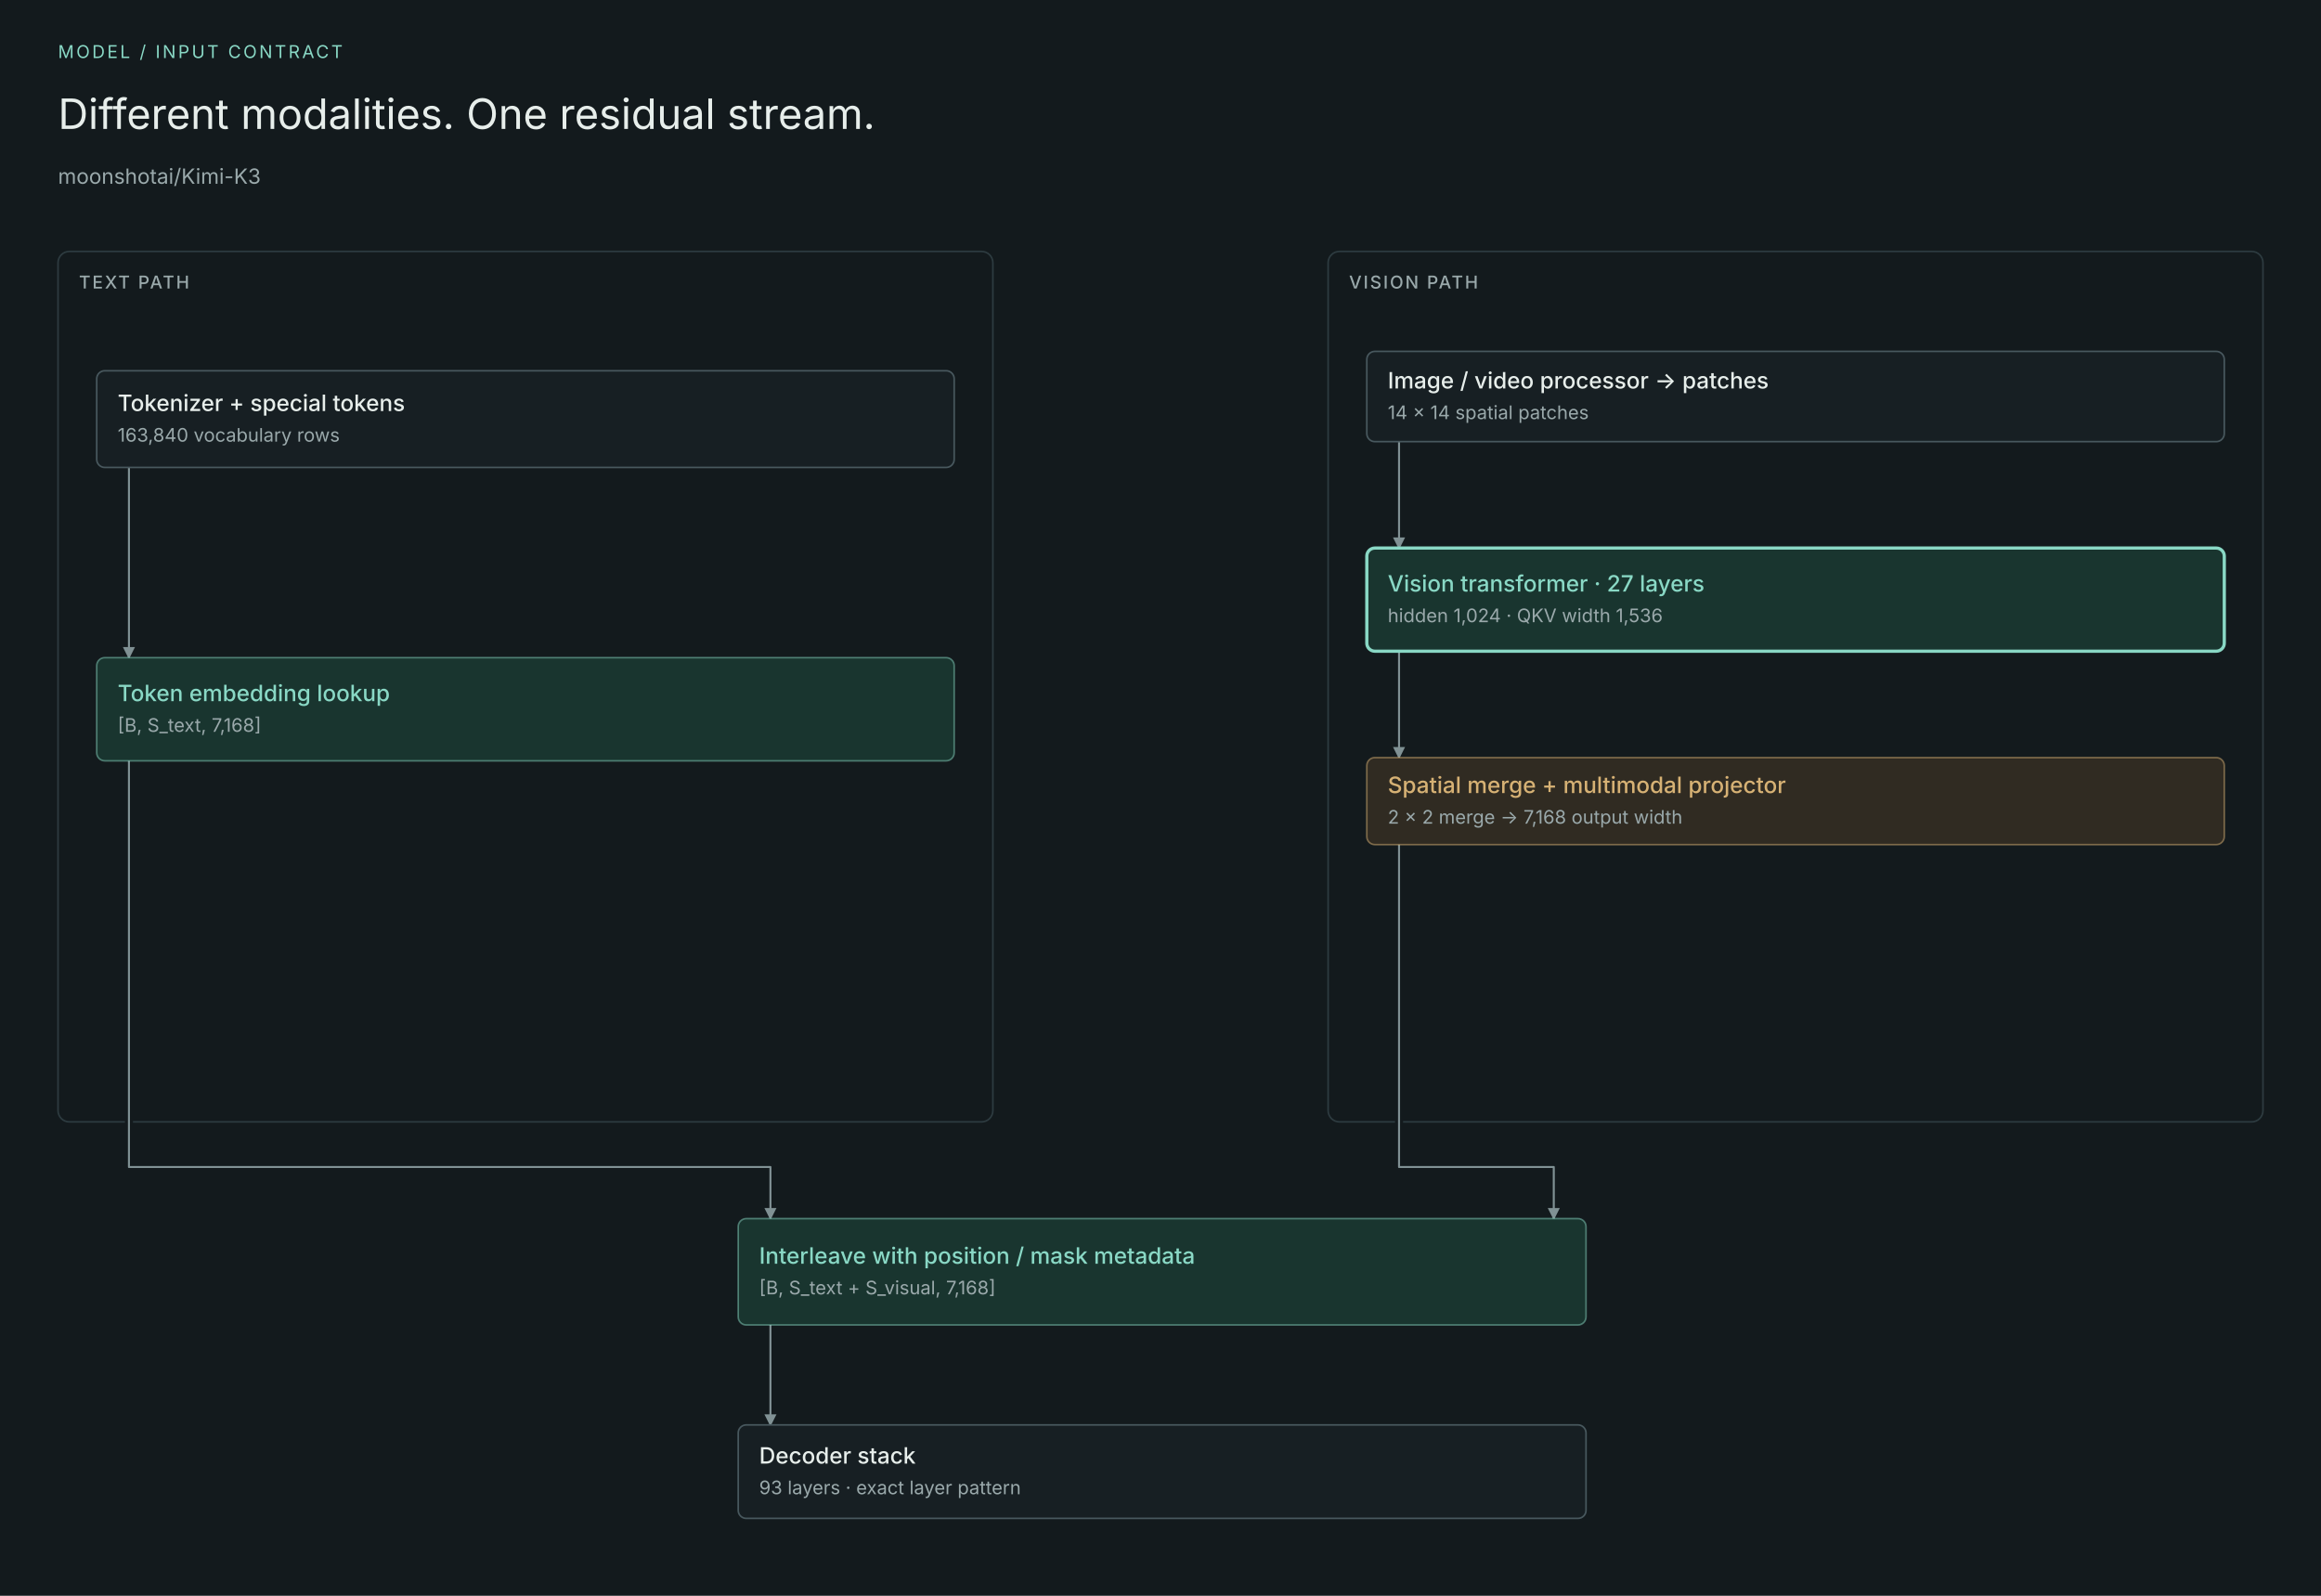
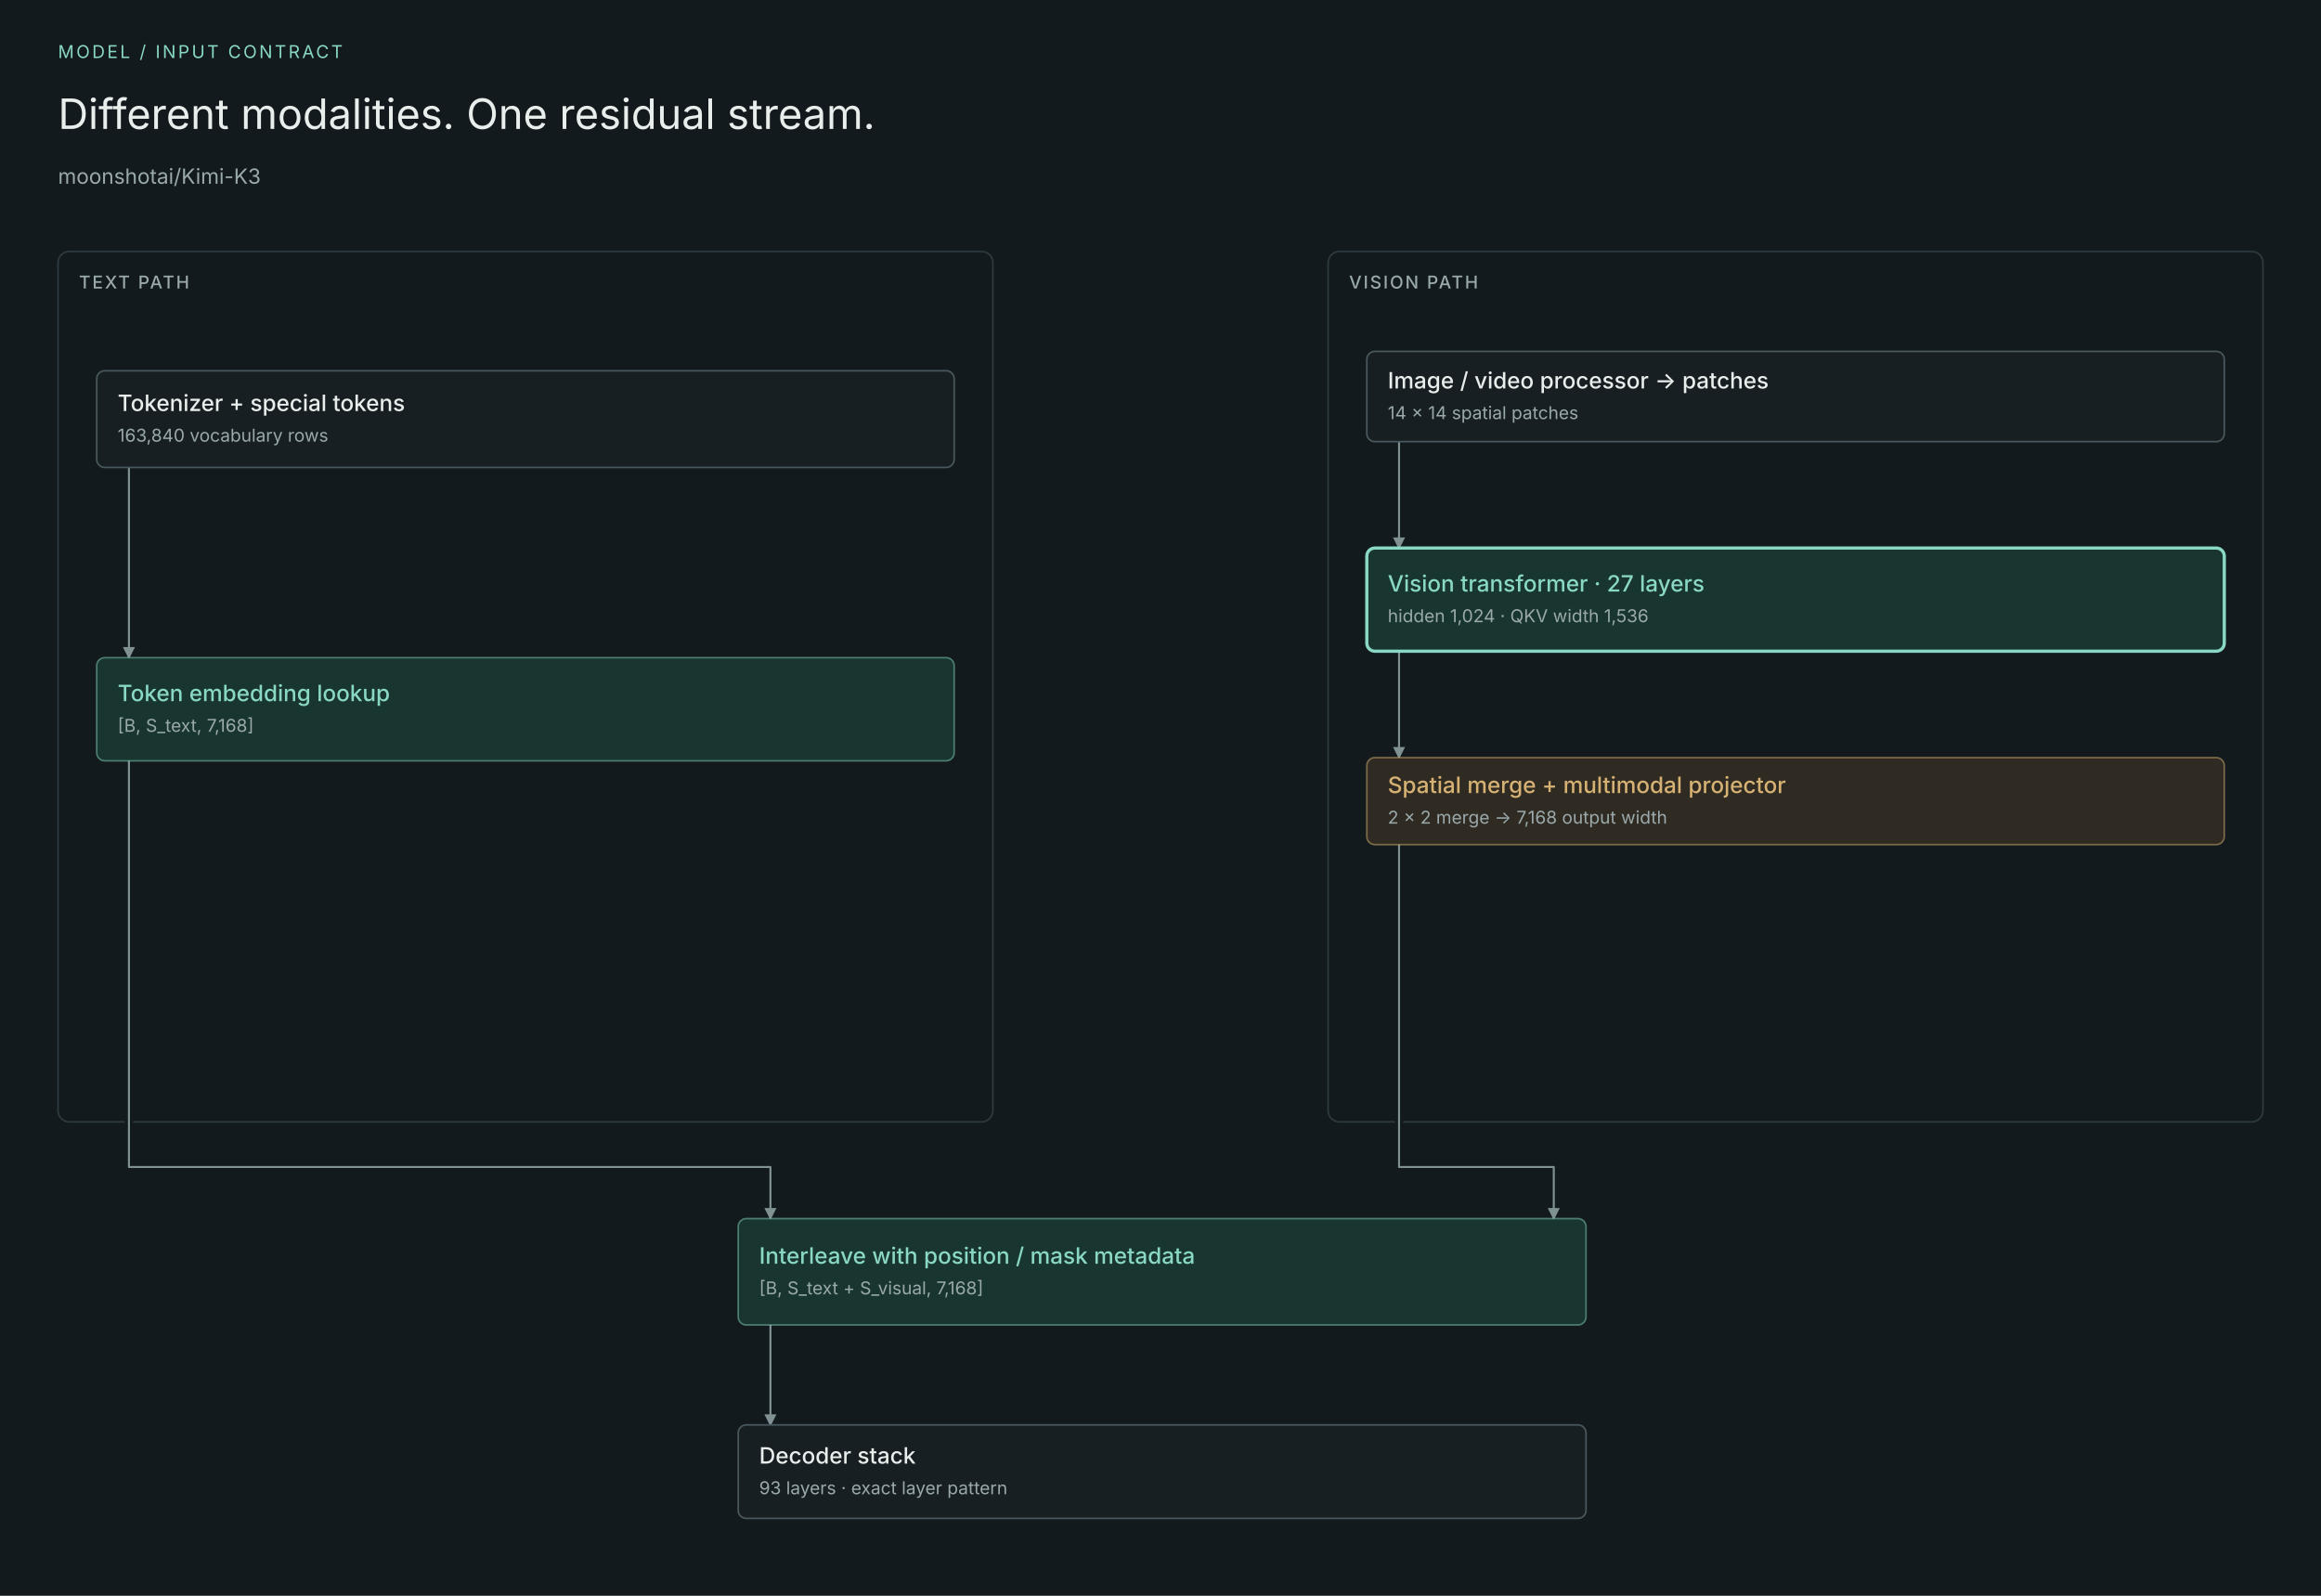
<svg xmlns="http://www.w3.org/2000/svg" class="schematic" id="schematic" viewBox="0 0 1440 990" role="group" aria-label="Kimi K3 Architecture schematic" style="fill:rgb(0, 0, 0);fill-opacity:1;stroke:none;stroke-width:1px;stroke-opacity:1;stroke-dasharray:none;stroke-linecap:butt;stroke-linejoin:miter;font-family:Inter, -apple-system, &quot;system-ui&quot;, &quot;Segoe UI&quot;, Arial, sans-serif;font-size:14px;font-weight:400;letter-spacing:normal;text-anchor:start;opacity:1" width="1440" height="990">
  <defs style="fill:rgb(0, 0, 0);fill-opacity:1;stroke:none;stroke-width:1px;stroke-opacity:1;stroke-dasharray:none;stroke-linecap:butt;stroke-linejoin:miter;font-family:Inter, -apple-system, &quot;system-ui&quot;, &quot;Segoe UI&quot;, Arial, sans-serif;font-size:14px;font-weight:400;letter-spacing:normal;text-anchor:start;opacity:1">
    <marker id="arrow-flow" viewBox="0 0 8 8" refX="7" refY="4" markerWidth="6" markerHeight="6" orient="auto-start-reverse" style="fill:rgb(0, 0, 0);fill-opacity:1;stroke:none;stroke-width:1px;stroke-opacity:1;stroke-dasharray:none;stroke-linecap:butt;stroke-linejoin:miter;font-family:Inter, -apple-system, &quot;system-ui&quot;, &quot;Segoe UI&quot;, Arial, sans-serif;font-size:14px;font-weight:400;letter-spacing:normal;text-anchor:start;opacity:1">
      <path d="M 0 0 L 8 4 L 0 8 Z" style="fill:rgb(128, 145, 148);fill-opacity:1;stroke:none;stroke-width:1px;stroke-opacity:1;stroke-dasharray:none;stroke-linecap:butt;stroke-linejoin:miter;font-family:Inter, -apple-system, &quot;system-ui&quot;, &quot;Segoe UI&quot;, Arial, sans-serif;font-size:14px;font-weight:400;letter-spacing:normal;text-anchor:start;opacity:1" />
    </marker>
    <marker id="arrow-state" viewBox="0 0 8 8" refX="7" refY="4" markerWidth="6" markerHeight="6" orient="auto-start-reverse" style="fill:rgb(0, 0, 0);fill-opacity:1;stroke:none;stroke-width:1px;stroke-opacity:1;stroke-dasharray:none;stroke-linecap:butt;stroke-linejoin:miter;font-family:Inter, -apple-system, &quot;system-ui&quot;, &quot;Segoe UI&quot;, Arial, sans-serif;font-size:14px;font-weight:400;letter-spacing:normal;text-anchor:start;opacity:1">
      <path d="M 0 0 L 8 4 L 0 8 Z" style="fill:rgb(214, 177, 116);fill-opacity:1;stroke:none;stroke-width:1px;stroke-opacity:1;stroke-dasharray:none;stroke-linecap:butt;stroke-linejoin:miter;font-family:Inter, -apple-system, &quot;system-ui&quot;, &quot;Segoe UI&quot;, Arial, sans-serif;font-size:14px;font-weight:400;letter-spacing:normal;text-anchor:start;opacity:1" />
    </marker>
    <marker id="arrow-residual" viewBox="0 0 8 8" refX="7" refY="4" markerWidth="6" markerHeight="6" orient="auto-start-reverse" style="fill:rgb(0, 0, 0);fill-opacity:1;stroke:none;stroke-width:1px;stroke-opacity:1;stroke-dasharray:none;stroke-linecap:butt;stroke-linejoin:miter;font-family:Inter, -apple-system, &quot;system-ui&quot;, &quot;Segoe UI&quot;, Arial, sans-serif;font-size:14px;font-weight:400;letter-spacing:normal;text-anchor:start;opacity:1">
      <path d="M 0 0 L 8 4 L 0 8 Z" style="fill:rgb(128, 145, 148);fill-opacity:1;stroke:none;stroke-width:1px;stroke-opacity:1;stroke-dasharray:none;stroke-linecap:butt;stroke-linejoin:miter;font-family:Inter, -apple-system, &quot;system-ui&quot;, &quot;Segoe UI&quot;, Arial, sans-serif;font-size:14px;font-weight:400;letter-spacing:normal;text-anchor:start;opacity:1" />
    </marker>
    <marker id="arrow-comm" viewBox="0 0 8 8" refX="7" refY="4" markerWidth="6" markerHeight="6" orient="auto-start-reverse" style="fill:rgb(0, 0, 0);fill-opacity:1;stroke:none;stroke-width:1px;stroke-opacity:1;stroke-dasharray:none;stroke-linecap:butt;stroke-linejoin:miter;font-family:Inter, -apple-system, &quot;system-ui&quot;, &quot;Segoe UI&quot;, Arial, sans-serif;font-size:14px;font-weight:400;letter-spacing:normal;text-anchor:start;opacity:1">
      <path d="M 0 0 L 8 4 L 0 8 Z" style="fill:rgb(183, 167, 228);fill-opacity:1;stroke:none;stroke-width:1px;stroke-opacity:1;stroke-dasharray:none;stroke-linecap:butt;stroke-linejoin:miter;font-family:Inter, -apple-system, &quot;system-ui&quot;, &quot;Segoe UI&quot;, Arial, sans-serif;font-size:14px;font-weight:400;letter-spacing:normal;text-anchor:start;opacity:1" />
    </marker>
    <marker id="arrow-control" viewBox="0 0 8 8" refX="7" refY="4" markerWidth="6" markerHeight="6" orient="auto-start-reverse" style="fill:rgb(0, 0, 0);fill-opacity:1;stroke:none;stroke-width:1px;stroke-opacity:1;stroke-dasharray:none;stroke-linecap:butt;stroke-linejoin:miter;font-family:Inter, -apple-system, &quot;system-ui&quot;, &quot;Segoe UI&quot;, Arial, sans-serif;font-size:14px;font-weight:400;letter-spacing:normal;text-anchor:start;opacity:1">
      <path d="M 0 0 L 8 4 L 0 8 Z" style="fill:rgb(128, 145, 148);fill-opacity:1;stroke:none;stroke-width:1px;stroke-opacity:1;stroke-dasharray:none;stroke-linecap:butt;stroke-linejoin:miter;font-family:Inter, -apple-system, &quot;system-ui&quot;, &quot;Segoe UI&quot;, Arial, sans-serif;font-size:14px;font-weight:400;letter-spacing:normal;text-anchor:start;opacity:1" />
    </marker>
    <marker id="arrow-delay" viewBox="0 0 8 8" refX="7" refY="4" markerWidth="6" markerHeight="6" orient="auto-start-reverse" style="fill:rgb(0, 0, 0);fill-opacity:1;stroke:none;stroke-width:1px;stroke-opacity:1;stroke-dasharray:none;stroke-linecap:butt;stroke-linejoin:miter;font-family:Inter, -apple-system, &quot;system-ui&quot;, &quot;Segoe UI&quot;, Arial, sans-serif;font-size:14px;font-weight:400;letter-spacing:normal;text-anchor:start;opacity:1">
      <path d="M 0 0 L 8 4 L 0 8 Z" style="fill:rgb(214, 177, 116);fill-opacity:1;stroke:none;stroke-width:1px;stroke-opacity:1;stroke-dasharray:none;stroke-linecap:butt;stroke-linejoin:miter;font-family:Inter, -apple-system, &quot;system-ui&quot;, &quot;Segoe UI&quot;, Arial, sans-serif;font-size:14px;font-weight:400;letter-spacing:normal;text-anchor:start;opacity:1" />
    </marker>
    <marker id="arrow-host" viewBox="0 0 8 8" refX="7" refY="4" markerWidth="6" markerHeight="6" orient="auto-start-reverse" style="fill:rgb(0, 0, 0);fill-opacity:1;stroke:none;stroke-width:1px;stroke-opacity:1;stroke-dasharray:none;stroke-linecap:butt;stroke-linejoin:miter;font-family:Inter, -apple-system, &quot;system-ui&quot;, &quot;Segoe UI&quot;, Arial, sans-serif;font-size:14px;font-weight:400;letter-spacing:normal;text-anchor:start;opacity:1">
      <path d="M 0 0 L 8 4 L 0 8 Z" style="fill:rgb(128, 145, 148);fill-opacity:1;stroke:none;stroke-width:1px;stroke-opacity:1;stroke-dasharray:none;stroke-linecap:butt;stroke-linejoin:miter;font-family:Inter, -apple-system, &quot;system-ui&quot;, &quot;Segoe UI&quot;, Arial, sans-serif;font-size:14px;font-weight:400;letter-spacing:normal;text-anchor:start;opacity:1" />
    </marker>
    <marker id="arrow-nvlink" viewBox="0 0 8 8" refX="7" refY="4" markerWidth="6" markerHeight="6" orient="auto-start-reverse" style="fill:rgb(0, 0, 0);fill-opacity:1;stroke:none;stroke-width:1px;stroke-opacity:1;stroke-dasharray:none;stroke-linecap:butt;stroke-linejoin:miter;font-family:Inter, -apple-system, &quot;system-ui&quot;, &quot;Segoe UI&quot;, Arial, sans-serif;font-size:14px;font-weight:400;letter-spacing:normal;text-anchor:start;opacity:1">
      <path d="M 0 0 L 8 4 L 0 8 Z" style="fill:rgb(128, 145, 148);fill-opacity:1;stroke:none;stroke-width:1px;stroke-opacity:1;stroke-dasharray:none;stroke-linecap:butt;stroke-linejoin:miter;font-family:Inter, -apple-system, &quot;system-ui&quot;, &quot;Segoe UI&quot;, Arial, sans-serif;font-size:14px;font-weight:400;letter-spacing:normal;text-anchor:start;opacity:1" />
    </marker>
    <marker id="arrow-inactive" viewBox="0 0 8 8" refX="7" refY="4" markerWidth="6" markerHeight="6" orient="auto-start-reverse" style="fill:rgb(0, 0, 0);fill-opacity:1;stroke:none;stroke-width:1px;stroke-opacity:1;stroke-dasharray:none;stroke-linecap:butt;stroke-linejoin:miter;font-family:Inter, -apple-system, &quot;system-ui&quot;, &quot;Segoe UI&quot;, Arial, sans-serif;font-size:14px;font-weight:400;letter-spacing:normal;text-anchor:start;opacity:1">
      <path d="M 0 0 L 8 4 L 0 8 Z" style="fill:rgb(128, 145, 148);fill-opacity:1;stroke:none;stroke-width:1px;stroke-opacity:1;stroke-dasharray:none;stroke-linecap:butt;stroke-linejoin:miter;font-family:Inter, -apple-system, &quot;system-ui&quot;, &quot;Segoe UI&quot;, Arial, sans-serif;font-size:14px;font-weight:400;letter-spacing:normal;text-anchor:start;opacity:1" />
    </marker>
  </defs>
  <rect class="canvas-bg" width="1440" height="990" style="fill:rgb(19, 26, 29);fill-opacity:1;stroke:none;stroke-width:1px;stroke-opacity:1;stroke-dasharray:none;stroke-linecap:butt;stroke-linejoin:miter;font-family:Inter, -apple-system, &quot;system-ui&quot;, &quot;Segoe UI&quot;, Arial, sans-serif;font-size:14px;font-weight:400;letter-spacing:normal;text-anchor:start;opacity:1" />
  <g class="diagram-group" data-group="text-input-region" style="fill:rgb(0, 0, 0);fill-opacity:1;stroke:none;stroke-width:1px;stroke-opacity:1;stroke-dasharray:none;stroke-linecap:butt;stroke-linejoin:miter;font-family:Inter, -apple-system, &quot;system-ui&quot;, &quot;Segoe UI&quot;, Arial, sans-serif;font-size:14px;font-weight:400;letter-spacing:normal;text-anchor:start;opacity:1">
    <rect class="group-box" x="36" y="156" width="580" height="540" rx="7" style="fill:none;fill-opacity:1;stroke:rgb(45, 59, 64);stroke-width:1px;stroke-opacity:1;stroke-dasharray:none;stroke-linecap:butt;stroke-linejoin:miter;font-family:Inter, -apple-system, &quot;system-ui&quot;, &quot;Segoe UI&quot;, Arial, sans-serif;font-size:14px;font-weight:400;letter-spacing:normal;text-anchor:start;opacity:1" />
    <text class="group-title" x="49" y="179" style="fill:rgb(154, 169, 171);fill-opacity:1;stroke:none;stroke-width:1px;stroke-opacity:1;stroke-dasharray:none;stroke-linecap:butt;stroke-linejoin:miter;font-family:Inter, -apple-system, &quot;system-ui&quot;, &quot;Segoe UI&quot;, Arial, sans-serif;font-size:11px;font-weight:500;letter-spacing:1.1px;text-anchor:start;opacity:1">TEXT PATH</text>
  </g>
  <g class="diagram-group" data-group="vision-input-region" style="fill:rgb(0, 0, 0);fill-opacity:1;stroke:none;stroke-width:1px;stroke-opacity:1;stroke-dasharray:none;stroke-linecap:butt;stroke-linejoin:miter;font-family:Inter, -apple-system, &quot;system-ui&quot;, &quot;Segoe UI&quot;, Arial, sans-serif;font-size:14px;font-weight:400;letter-spacing:normal;text-anchor:start;opacity:1">
    <rect class="group-box" x="824" y="156" width="580" height="540" rx="7" style="fill:none;fill-opacity:1;stroke:rgb(45, 59, 64);stroke-width:1px;stroke-opacity:1;stroke-dasharray:none;stroke-linecap:butt;stroke-linejoin:miter;font-family:Inter, -apple-system, &quot;system-ui&quot;, &quot;Segoe UI&quot;, Arial, sans-serif;font-size:14px;font-weight:400;letter-spacing:normal;text-anchor:start;opacity:1" />
    <text class="group-title" x="837" y="179" style="fill:rgb(154, 169, 171);fill-opacity:1;stroke:none;stroke-width:1px;stroke-opacity:1;stroke-dasharray:none;stroke-linecap:butt;stroke-linejoin:miter;font-family:Inter, -apple-system, &quot;system-ui&quot;, &quot;Segoe UI&quot;, Arial, sans-serif;font-size:11px;font-weight:500;letter-spacing:1.1px;text-anchor:start;opacity:1">VISION PATH</text>
  </g>
  <g class="edge  " data-edge="wire-0" style="fill:rgb(0, 0, 0);fill-opacity:1;stroke:none;stroke-width:1px;stroke-opacity:1;stroke-dasharray:none;stroke-linecap:butt;stroke-linejoin:miter;font-family:Inter, -apple-system, &quot;system-ui&quot;, &quot;Segoe UI&quot;, Arial, sans-serif;font-size:14px;font-weight:400;letter-spacing:normal;text-anchor:start;opacity:1">
    <path class="wire-halo" d="M80 290 L80 408" style="fill:none;fill-opacity:1;stroke:rgb(19, 26, 29);stroke-width:5px;stroke-opacity:1;stroke-dasharray:none;stroke-linecap:butt;stroke-linejoin:round;font-family:Inter, -apple-system, &quot;system-ui&quot;, &quot;Segoe UI&quot;, Arial, sans-serif;font-size:14px;font-weight:400;letter-spacing:normal;text-anchor:start;opacity:1" />
    <path class="wire flow" d="M80 290 L80 408" marker-end="url(#arrow-flow)" style="fill:none;fill-opacity:1;stroke:rgb(128, 145, 148);stroke-width:1.25px;stroke-opacity:1;stroke-dasharray:none;stroke-linecap:round;stroke-linejoin:round;font-family:Inter, -apple-system, &quot;system-ui&quot;, &quot;Segoe UI&quot;, Arial, sans-serif;font-size:14px;font-weight:400;letter-spacing:normal;text-anchor:start;opacity:1" />
  </g>
  <g class="edge  " data-edge="wire-1" style="fill:rgb(0, 0, 0);fill-opacity:1;stroke:none;stroke-width:1px;stroke-opacity:1;stroke-dasharray:none;stroke-linecap:butt;stroke-linejoin:miter;font-family:Inter, -apple-system, &quot;system-ui&quot;, &quot;Segoe UI&quot;, Arial, sans-serif;font-size:14px;font-weight:400;letter-spacing:normal;text-anchor:start;opacity:1">
    <path class="wire-halo" d="M868 274 L868 340" style="fill:none;fill-opacity:1;stroke:rgb(19, 26, 29);stroke-width:5px;stroke-opacity:1;stroke-dasharray:none;stroke-linecap:butt;stroke-linejoin:round;font-family:Inter, -apple-system, &quot;system-ui&quot;, &quot;Segoe UI&quot;, Arial, sans-serif;font-size:14px;font-weight:400;letter-spacing:normal;text-anchor:start;opacity:1" />
    <path class="wire flow" d="M868 274 L868 340" marker-end="url(#arrow-flow)" style="fill:none;fill-opacity:1;stroke:rgb(128, 145, 148);stroke-width:1.25px;stroke-opacity:1;stroke-dasharray:none;stroke-linecap:round;stroke-linejoin:round;font-family:Inter, -apple-system, &quot;system-ui&quot;, &quot;Segoe UI&quot;, Arial, sans-serif;font-size:14px;font-weight:400;letter-spacing:normal;text-anchor:start;opacity:1" />
  </g>
  <g class="edge  " data-edge="wire-2" style="fill:rgb(0, 0, 0);fill-opacity:1;stroke:none;stroke-width:1px;stroke-opacity:1;stroke-dasharray:none;stroke-linecap:butt;stroke-linejoin:miter;font-family:Inter, -apple-system, &quot;system-ui&quot;, &quot;Segoe UI&quot;, Arial, sans-serif;font-size:14px;font-weight:400;letter-spacing:normal;text-anchor:start;opacity:1">
    <path class="wire-halo" d="M868 404 L868 470" style="fill:none;fill-opacity:1;stroke:rgb(19, 26, 29);stroke-width:5px;stroke-opacity:1;stroke-dasharray:none;stroke-linecap:butt;stroke-linejoin:round;font-family:Inter, -apple-system, &quot;system-ui&quot;, &quot;Segoe UI&quot;, Arial, sans-serif;font-size:14px;font-weight:400;letter-spacing:normal;text-anchor:start;opacity:1" />
    <path class="wire flow" d="M868 404 L868 470" marker-end="url(#arrow-flow)" style="fill:none;fill-opacity:1;stroke:rgb(128, 145, 148);stroke-width:1.25px;stroke-opacity:1;stroke-dasharray:none;stroke-linecap:round;stroke-linejoin:round;font-family:Inter, -apple-system, &quot;system-ui&quot;, &quot;Segoe UI&quot;, Arial, sans-serif;font-size:14px;font-weight:400;letter-spacing:normal;text-anchor:start;opacity:1" />
  </g>
  <g class="edge  " data-edge="wire-3" style="fill:rgb(0, 0, 0);fill-opacity:1;stroke:none;stroke-width:1px;stroke-opacity:1;stroke-dasharray:none;stroke-linecap:butt;stroke-linejoin:miter;font-family:Inter, -apple-system, &quot;system-ui&quot;, &quot;Segoe UI&quot;, Arial, sans-serif;font-size:14px;font-weight:400;letter-spacing:normal;text-anchor:start;opacity:1">
    <path class="wire-halo" d="M80 472 L80 724 L478 724 L478 756" style="fill:none;fill-opacity:1;stroke:rgb(19, 26, 29);stroke-width:5px;stroke-opacity:1;stroke-dasharray:none;stroke-linecap:butt;stroke-linejoin:round;font-family:Inter, -apple-system, &quot;system-ui&quot;, &quot;Segoe UI&quot;, Arial, sans-serif;font-size:14px;font-weight:400;letter-spacing:normal;text-anchor:start;opacity:1" />
    <path class="wire flow" d="M80 472 L80 724 L478 724 L478 756" marker-end="url(#arrow-flow)" style="fill:none;fill-opacity:1;stroke:rgb(128, 145, 148);stroke-width:1.25px;stroke-opacity:1;stroke-dasharray:none;stroke-linecap:round;stroke-linejoin:round;font-family:Inter, -apple-system, &quot;system-ui&quot;, &quot;Segoe UI&quot;, Arial, sans-serif;font-size:14px;font-weight:400;letter-spacing:normal;text-anchor:start;opacity:1" />
  </g>
  <g class="edge  " data-edge="wire-4" style="fill:rgb(0, 0, 0);fill-opacity:1;stroke:none;stroke-width:1px;stroke-opacity:1;stroke-dasharray:none;stroke-linecap:butt;stroke-linejoin:miter;font-family:Inter, -apple-system, &quot;system-ui&quot;, &quot;Segoe UI&quot;, Arial, sans-serif;font-size:14px;font-weight:400;letter-spacing:normal;text-anchor:start;opacity:1">
    <path class="wire-halo" d="M868 524 L868 724 L964 724 L964 756" style="fill:none;fill-opacity:1;stroke:rgb(19, 26, 29);stroke-width:5px;stroke-opacity:1;stroke-dasharray:none;stroke-linecap:butt;stroke-linejoin:round;font-family:Inter, -apple-system, &quot;system-ui&quot;, &quot;Segoe UI&quot;, Arial, sans-serif;font-size:14px;font-weight:400;letter-spacing:normal;text-anchor:start;opacity:1" />
    <path class="wire flow" d="M868 524 L868 724 L964 724 L964 756" marker-end="url(#arrow-flow)" style="fill:none;fill-opacity:1;stroke:rgb(128, 145, 148);stroke-width:1.25px;stroke-opacity:1;stroke-dasharray:none;stroke-linecap:round;stroke-linejoin:round;font-family:Inter, -apple-system, &quot;system-ui&quot;, &quot;Segoe UI&quot;, Arial, sans-serif;font-size:14px;font-weight:400;letter-spacing:normal;text-anchor:start;opacity:1" />
  </g>
  <g class="edge  " data-edge="wire-5" style="fill:rgb(0, 0, 0);fill-opacity:1;stroke:none;stroke-width:1px;stroke-opacity:1;stroke-dasharray:none;stroke-linecap:butt;stroke-linejoin:miter;font-family:Inter, -apple-system, &quot;system-ui&quot;, &quot;Segoe UI&quot;, Arial, sans-serif;font-size:14px;font-weight:400;letter-spacing:normal;text-anchor:start;opacity:1">
    <path class="wire-halo" d="M478 822 L478 884" style="fill:none;fill-opacity:1;stroke:rgb(19, 26, 29);stroke-width:5px;stroke-opacity:1;stroke-dasharray:none;stroke-linecap:butt;stroke-linejoin:round;font-family:Inter, -apple-system, &quot;system-ui&quot;, &quot;Segoe UI&quot;, Arial, sans-serif;font-size:14px;font-weight:400;letter-spacing:normal;text-anchor:start;opacity:1" />
    <path class="wire flow" d="M478 822 L478 884" marker-end="url(#arrow-flow)" style="fill:none;fill-opacity:1;stroke:rgb(128, 145, 148);stroke-width:1.25px;stroke-opacity:1;stroke-dasharray:none;stroke-linecap:round;stroke-linejoin:round;font-family:Inter, -apple-system, &quot;system-ui&quot;, &quot;Segoe UI&quot;, Arial, sans-serif;font-size:14px;font-weight:400;letter-spacing:normal;text-anchor:start;opacity:1" />
  </g>
  <g class="node op neutral    " data-node="tokenizer" role="button" aria-label="Tokenizer + special tokens — 163,840 vocabulary rows" style="fill:rgb(0, 0, 0);fill-opacity:1;stroke:none;stroke-width:1px;stroke-opacity:1;stroke-dasharray:none;stroke-linecap:butt;stroke-linejoin:miter;font-family:Inter, -apple-system, &quot;system-ui&quot;, &quot;Segoe UI&quot;, Arial, sans-serif;font-size:14px;font-weight:400;letter-spacing:normal;text-anchor:start;opacity:1">
    <rect class="node-box" x="60" y="230" width="532" height="60" rx="5" style="fill:rgb(23, 31, 35);fill-opacity:1;stroke:rgb(72, 88, 94);stroke-width:1px;stroke-opacity:1;stroke-dasharray:none;stroke-linecap:butt;stroke-linejoin:miter;font-family:Inter, -apple-system, &quot;system-ui&quot;, &quot;Segoe UI&quot;, Arial, sans-serif;font-size:14px;font-weight:400;letter-spacing:normal;text-anchor:start;opacity:1" />
    <text class="node-title" x="73" y="255" style="fill:rgb(231, 238, 235);fill-opacity:1;stroke:none;stroke-width:1px;stroke-opacity:1;stroke-dasharray:none;stroke-linecap:butt;stroke-linejoin:miter;font-family:Inter, -apple-system, &quot;system-ui&quot;, &quot;Segoe UI&quot;, Arial, sans-serif;font-size:14px;font-weight:550;letter-spacing:normal;text-anchor:start;opacity:1">Tokenizer + special tokens</text>
-     <text class="node-sub" x="73" y="274" style="fill:rgb(154, 169, 171);fill-opacity:1;stroke:none;stroke-width:1px;stroke-opacity:1;stroke-dasharray:none;stroke-linecap:butt;stroke-linejoin:miter;font-family:Inter, -apple-system, &quot;system-ui&quot;, &quot;Segoe UI&quot;, Arial, sans-serif;font-size:11.6px;font-weight:400;letter-spacing:normal;text-anchor:start;opacity:1">163,840 vocabulary rows</text>
+     <text class="node-sub" x="73" y="274" style="fill:rgb(154, 169, 171);fill-opacity:1;stroke:none;stroke-width:1px;stroke-opacity:1;stroke-dasharray:none;stroke-linecap:butt;stroke-linejoin:miter;font-family:Inter, -apple-system, &quot;system-ui&quot;, &quot;Segoe UI&quot;, Arial, sans-serif;font-size:11px;font-weight:400;letter-spacing:normal;text-anchor:start;opacity:1">163,840 vocabulary rows</text>
  </g>
  <g class="node op compute    " data-node="text-embeddings" role="button" aria-label="Token embedding lookup — [B, S_text, 7,168]" style="fill:rgb(0, 0, 0);fill-opacity:1;stroke:none;stroke-width:1px;stroke-opacity:1;stroke-dasharray:none;stroke-linecap:butt;stroke-linejoin:miter;font-family:Inter, -apple-system, &quot;system-ui&quot;, &quot;Segoe UI&quot;, Arial, sans-serif;font-size:14px;font-weight:400;letter-spacing:normal;text-anchor:start;opacity:1">
    <rect class="node-box" x="60" y="408" width="532" height="64" rx="5" style="fill:rgb(25, 53, 47);fill-opacity:1;stroke:rgb(137, 216, 197);stroke-width:1px;stroke-opacity:0.48;stroke-dasharray:none;stroke-linecap:butt;stroke-linejoin:miter;font-family:Inter, -apple-system, &quot;system-ui&quot;, &quot;Segoe UI&quot;, Arial, sans-serif;font-size:14px;font-weight:400;letter-spacing:normal;text-anchor:start;opacity:1" />
    <text class="node-title" x="73" y="435" style="fill:rgb(137, 216, 197);fill-opacity:1;stroke:none;stroke-width:1px;stroke-opacity:1;stroke-dasharray:none;stroke-linecap:butt;stroke-linejoin:miter;font-family:Inter, -apple-system, &quot;system-ui&quot;, &quot;Segoe UI&quot;, Arial, sans-serif;font-size:14px;font-weight:550;letter-spacing:normal;text-anchor:start;opacity:1">Token embedding lookup</text>
-     <text class="node-sub" x="73" y="454" style="fill:rgb(154, 169, 171);fill-opacity:1;stroke:none;stroke-width:1px;stroke-opacity:1;stroke-dasharray:none;stroke-linecap:butt;stroke-linejoin:miter;font-family:Inter, -apple-system, &quot;system-ui&quot;, &quot;Segoe UI&quot;, Arial, sans-serif;font-size:11.6px;font-weight:400;letter-spacing:normal;text-anchor:start;opacity:1">[B, S_text, 7,168]</text>
+     <text class="node-sub" x="73" y="454" style="fill:rgb(154, 169, 171);fill-opacity:1;stroke:none;stroke-width:1px;stroke-opacity:1;stroke-dasharray:none;stroke-linecap:butt;stroke-linejoin:miter;font-family:Inter, -apple-system, &quot;system-ui&quot;, &quot;Segoe UI&quot;, Arial, sans-serif;font-size:11px;font-weight:400;letter-spacing:normal;text-anchor:start;opacity:1">[B, S_text, 7,168]</text>
  </g>
  <g class="node op neutral    " data-node="patches" role="button" aria-label="Image / video processor → patches — 14 × 14 spatial patches" style="fill:rgb(0, 0, 0);fill-opacity:1;stroke:none;stroke-width:1px;stroke-opacity:1;stroke-dasharray:none;stroke-linecap:butt;stroke-linejoin:miter;font-family:Inter, -apple-system, &quot;system-ui&quot;, &quot;Segoe UI&quot;, Arial, sans-serif;font-size:14px;font-weight:400;letter-spacing:normal;text-anchor:start;opacity:1">
    <rect class="node-box" x="848" y="218" width="532" height="56" rx="5" style="fill:rgb(23, 31, 35);fill-opacity:1;stroke:rgb(72, 88, 94);stroke-width:1px;stroke-opacity:1;stroke-dasharray:none;stroke-linecap:butt;stroke-linejoin:miter;font-family:Inter, -apple-system, &quot;system-ui&quot;, &quot;Segoe UI&quot;, Arial, sans-serif;font-size:14px;font-weight:400;letter-spacing:normal;text-anchor:start;opacity:1" />
    <text class="node-title" x="861" y="241" style="fill:rgb(231, 238, 235);fill-opacity:1;stroke:none;stroke-width:1px;stroke-opacity:1;stroke-dasharray:none;stroke-linecap:butt;stroke-linejoin:miter;font-family:Inter, -apple-system, &quot;system-ui&quot;, &quot;Segoe UI&quot;, Arial, sans-serif;font-size:14px;font-weight:550;letter-spacing:normal;text-anchor:start;opacity:1">Image / video processor → patches</text>
-     <text class="node-sub" x="861" y="260" style="fill:rgb(154, 169, 171);fill-opacity:1;stroke:none;stroke-width:1px;stroke-opacity:1;stroke-dasharray:none;stroke-linecap:butt;stroke-linejoin:miter;font-family:Inter, -apple-system, &quot;system-ui&quot;, &quot;Segoe UI&quot;, Arial, sans-serif;font-size:11.6px;font-weight:400;letter-spacing:normal;text-anchor:start;opacity:1">14 × 14 spatial patches</text>
+     <text class="node-sub" x="861" y="260" style="fill:rgb(154, 169, 171);fill-opacity:1;stroke:none;stroke-width:1px;stroke-opacity:1;stroke-dasharray:none;stroke-linecap:butt;stroke-linejoin:miter;font-family:Inter, -apple-system, &quot;system-ui&quot;, &quot;Segoe UI&quot;, Arial, sans-serif;font-size:11px;font-weight:400;letter-spacing:normal;text-anchor:start;opacity:1">14 × 14 spatial patches</text>
  </g>
  <g class="node op compute   selected " data-node="vision-tower" role="button" aria-label="Vision transformer · 27 layers — hidden 1,024 · QKV width 1,536" style="fill:rgb(0, 0, 0);fill-opacity:1;stroke:none;stroke-width:1px;stroke-opacity:1;stroke-dasharray:none;stroke-linecap:butt;stroke-linejoin:miter;font-family:Inter, -apple-system, &quot;system-ui&quot;, &quot;Segoe UI&quot;, Arial, sans-serif;font-size:14px;font-weight:400;letter-spacing:normal;text-anchor:start;opacity:1">
    <rect class="node-box" x="848" y="340" width="532" height="64" rx="5" style="fill:rgb(25, 53, 47);fill-opacity:1;stroke:rgb(137, 216, 197);stroke-width:2px;stroke-opacity:1;stroke-dasharray:none;stroke-linecap:butt;stroke-linejoin:miter;font-family:Inter, -apple-system, &quot;system-ui&quot;, &quot;Segoe UI&quot;, Arial, sans-serif;font-size:14px;font-weight:400;letter-spacing:normal;text-anchor:start;opacity:1" />
    <text class="node-title" x="861" y="367" style="fill:rgb(137, 216, 197);fill-opacity:1;stroke:none;stroke-width:1px;stroke-opacity:1;stroke-dasharray:none;stroke-linecap:butt;stroke-linejoin:miter;font-family:Inter, -apple-system, &quot;system-ui&quot;, &quot;Segoe UI&quot;, Arial, sans-serif;font-size:14px;font-weight:550;letter-spacing:normal;text-anchor:start;opacity:1">Vision transformer · 27 layers</text>
-     <text class="node-sub" x="861" y="386" style="fill:rgb(154, 169, 171);fill-opacity:1;stroke:none;stroke-width:1px;stroke-opacity:1;stroke-dasharray:none;stroke-linecap:butt;stroke-linejoin:miter;font-family:Inter, -apple-system, &quot;system-ui&quot;, &quot;Segoe UI&quot;, Arial, sans-serif;font-size:11.6px;font-weight:400;letter-spacing:normal;text-anchor:start;opacity:1">hidden 1,024 · QKV width 1,536</text>
+     <text class="node-sub" x="861" y="386" style="fill:rgb(154, 169, 171);fill-opacity:1;stroke:none;stroke-width:1px;stroke-opacity:1;stroke-dasharray:none;stroke-linecap:butt;stroke-linejoin:miter;font-family:Inter, -apple-system, &quot;system-ui&quot;, &quot;Segoe UI&quot;, Arial, sans-serif;font-size:11px;font-weight:400;letter-spacing:normal;text-anchor:start;opacity:1">hidden 1,024 · QKV width 1,536</text>
  </g>
  <g class="node op state    " data-node="vision-merge" role="button" aria-label="Spatial merge + multimodal projector — 2 × 2 merge → 7,168 output width" style="fill:rgb(0, 0, 0);fill-opacity:1;stroke:none;stroke-width:1px;stroke-opacity:1;stroke-dasharray:none;stroke-linecap:butt;stroke-linejoin:miter;font-family:Inter, -apple-system, &quot;system-ui&quot;, &quot;Segoe UI&quot;, Arial, sans-serif;font-size:14px;font-weight:400;letter-spacing:normal;text-anchor:start;opacity:1">
    <rect class="node-box" x="848" y="470" width="532" height="54" rx="5" style="fill:rgb(48, 43, 34);fill-opacity:1;stroke:rgb(214, 177, 116);stroke-width:1px;stroke-opacity:0.5;stroke-dasharray:none;stroke-linecap:butt;stroke-linejoin:miter;font-family:Inter, -apple-system, &quot;system-ui&quot;, &quot;Segoe UI&quot;, Arial, sans-serif;font-size:14px;font-weight:400;letter-spacing:normal;text-anchor:start;opacity:1" />
    <text class="node-title" x="861" y="492" style="fill:rgb(214, 177, 116);fill-opacity:1;stroke:none;stroke-width:1px;stroke-opacity:1;stroke-dasharray:none;stroke-linecap:butt;stroke-linejoin:miter;font-family:Inter, -apple-system, &quot;system-ui&quot;, &quot;Segoe UI&quot;, Arial, sans-serif;font-size:14px;font-weight:550;letter-spacing:normal;text-anchor:start;opacity:1">Spatial merge + multimodal projector</text>
-     <text class="node-sub" x="861" y="511" style="fill:rgb(154, 169, 171);fill-opacity:1;stroke:none;stroke-width:1px;stroke-opacity:1;stroke-dasharray:none;stroke-linecap:butt;stroke-linejoin:miter;font-family:Inter, -apple-system, &quot;system-ui&quot;, &quot;Segoe UI&quot;, Arial, sans-serif;font-size:11.6px;font-weight:400;letter-spacing:normal;text-anchor:start;opacity:1">2 × 2 merge → 7,168 output width</text>
+     <text class="node-sub" x="861" y="511" style="fill:rgb(154, 169, 171);fill-opacity:1;stroke:none;stroke-width:1px;stroke-opacity:1;stroke-dasharray:none;stroke-linecap:butt;stroke-linejoin:miter;font-family:Inter, -apple-system, &quot;system-ui&quot;, &quot;Segoe UI&quot;, Arial, sans-serif;font-size:11px;font-weight:400;letter-spacing:normal;text-anchor:start;opacity:1">2 × 2 merge → 7,168 output width</text>
  </g>
  <g class="node op compute    " data-node="interleave" role="button" aria-label="Interleave with position / mask metadata — [B, S_text + S_visual, 7,168]" style="fill:rgb(0, 0, 0);fill-opacity:1;stroke:none;stroke-width:1px;stroke-opacity:1;stroke-dasharray:none;stroke-linecap:butt;stroke-linejoin:miter;font-family:Inter, -apple-system, &quot;system-ui&quot;, &quot;Segoe UI&quot;, Arial, sans-serif;font-size:14px;font-weight:400;letter-spacing:normal;text-anchor:start;opacity:1">
    <rect class="node-box" x="458" y="756" width="526" height="66" rx="5" style="fill:rgb(25, 53, 47);fill-opacity:1;stroke:rgb(137, 216, 197);stroke-width:1px;stroke-opacity:0.48;stroke-dasharray:none;stroke-linecap:butt;stroke-linejoin:miter;font-family:Inter, -apple-system, &quot;system-ui&quot;, &quot;Segoe UI&quot;, Arial, sans-serif;font-size:14px;font-weight:400;letter-spacing:normal;text-anchor:start;opacity:1" />
    <text class="node-title" x="471" y="784" style="fill:rgb(137, 216, 197);fill-opacity:1;stroke:none;stroke-width:1px;stroke-opacity:1;stroke-dasharray:none;stroke-linecap:butt;stroke-linejoin:miter;font-family:Inter, -apple-system, &quot;system-ui&quot;, &quot;Segoe UI&quot;, Arial, sans-serif;font-size:14px;font-weight:550;letter-spacing:normal;text-anchor:start;opacity:1">Interleave with position / mask metadata</text>
-     <text class="node-sub" x="471" y="803" style="fill:rgb(154, 169, 171);fill-opacity:1;stroke:none;stroke-width:1px;stroke-opacity:1;stroke-dasharray:none;stroke-linecap:butt;stroke-linejoin:miter;font-family:Inter, -apple-system, &quot;system-ui&quot;, &quot;Segoe UI&quot;, Arial, sans-serif;font-size:11.6px;font-weight:400;letter-spacing:normal;text-anchor:start;opacity:1">[B, S_text + S_visual, 7,168]</text>
+     <text class="node-sub" x="471" y="803" style="fill:rgb(154, 169, 171);fill-opacity:1;stroke:none;stroke-width:1px;stroke-opacity:1;stroke-dasharray:none;stroke-linecap:butt;stroke-linejoin:miter;font-family:Inter, -apple-system, &quot;system-ui&quot;, &quot;Segoe UI&quot;, Arial, sans-serif;font-size:11px;font-weight:400;letter-spacing:normal;text-anchor:start;opacity:1">[B, S_text + S_visual, 7,168]</text>
  </g>
  <g class="node op neutral    " data-node="decoder-entry" role="button" aria-label="Decoder stack — 93 layers · exact layer pattern" style="fill:rgb(0, 0, 0);fill-opacity:1;stroke:none;stroke-width:1px;stroke-opacity:1;stroke-dasharray:none;stroke-linecap:butt;stroke-linejoin:miter;font-family:Inter, -apple-system, &quot;system-ui&quot;, &quot;Segoe UI&quot;, Arial, sans-serif;font-size:14px;font-weight:400;letter-spacing:normal;text-anchor:start;opacity:1">
    <rect class="node-box" x="458" y="884" width="526" height="58" rx="5" style="fill:rgb(23, 31, 35);fill-opacity:1;stroke:rgb(72, 88, 94);stroke-width:1px;stroke-opacity:1;stroke-dasharray:none;stroke-linecap:butt;stroke-linejoin:miter;font-family:Inter, -apple-system, &quot;system-ui&quot;, &quot;Segoe UI&quot;, Arial, sans-serif;font-size:14px;font-weight:400;letter-spacing:normal;text-anchor:start;opacity:1" />
    <text class="node-title" x="471" y="908" style="fill:rgb(231, 238, 235);fill-opacity:1;stroke:none;stroke-width:1px;stroke-opacity:1;stroke-dasharray:none;stroke-linecap:butt;stroke-linejoin:miter;font-family:Inter, -apple-system, &quot;system-ui&quot;, &quot;Segoe UI&quot;, Arial, sans-serif;font-size:14px;font-weight:550;letter-spacing:normal;text-anchor:start;opacity:1">Decoder stack</text>
-     <text class="node-sub" x="471" y="927" style="fill:rgb(154, 169, 171);fill-opacity:1;stroke:none;stroke-width:1px;stroke-opacity:1;stroke-dasharray:none;stroke-linecap:butt;stroke-linejoin:miter;font-family:Inter, -apple-system, &quot;system-ui&quot;, &quot;Segoe UI&quot;, Arial, sans-serif;font-size:11.6px;font-weight:400;letter-spacing:normal;text-anchor:start;opacity:1">93 layers · exact layer pattern</text>
+     <text class="node-sub" x="471" y="927" style="fill:rgb(154, 169, 171);fill-opacity:1;stroke:none;stroke-width:1px;stroke-opacity:1;stroke-dasharray:none;stroke-linecap:butt;stroke-linejoin:miter;font-family:Inter, -apple-system, &quot;system-ui&quot;, &quot;Segoe UI&quot;, Arial, sans-serif;font-size:11px;font-weight:400;letter-spacing:normal;text-anchor:start;opacity:1">93 layers · exact layer pattern</text>
  </g>
  <text class="label compute" data-label="label-0" x="36" y="36" style="fill:rgb(137, 216, 197);fill-opacity:1;stroke:none;stroke-width:1px;stroke-opacity:1;stroke-dasharray:none;stroke-linecap:butt;stroke-linejoin:miter;font-family:Inter, -apple-system, &quot;system-ui&quot;, &quot;Segoe UI&quot;, Arial, sans-serif;font-size:11px;font-weight:400;letter-spacing:1.4px;text-anchor:start;opacity:1">MODEL / INPUT CONTRACT</text>
  <text class="label text" data-label="label-1" x="36" y="80" style="fill:rgb(231, 238, 235);fill-opacity:1;stroke:none;stroke-width:1px;stroke-opacity:1;stroke-dasharray:none;stroke-linecap:butt;stroke-linejoin:miter;font-family:Inter, -apple-system, &quot;system-ui&quot;, &quot;Segoe UI&quot;, Arial, sans-serif;font-size:26px;font-weight:400;letter-spacing:normal;text-anchor:start;opacity:1">Different modalities. One residual stream.</text>
  <text class="label muted" data-label="label-2" x="36" y="114" style="fill:rgb(154, 169, 171);fill-opacity:1;stroke:none;stroke-width:1px;stroke-opacity:1;stroke-dasharray:none;stroke-linecap:butt;stroke-linejoin:miter;font-family:Inter, -apple-system, &quot;system-ui&quot;, &quot;Segoe UI&quot;, Arial, sans-serif;font-size:13px;font-weight:400;letter-spacing:normal;text-anchor:start;opacity:1">moonshotai/Kimi-K3</text>
</svg>
